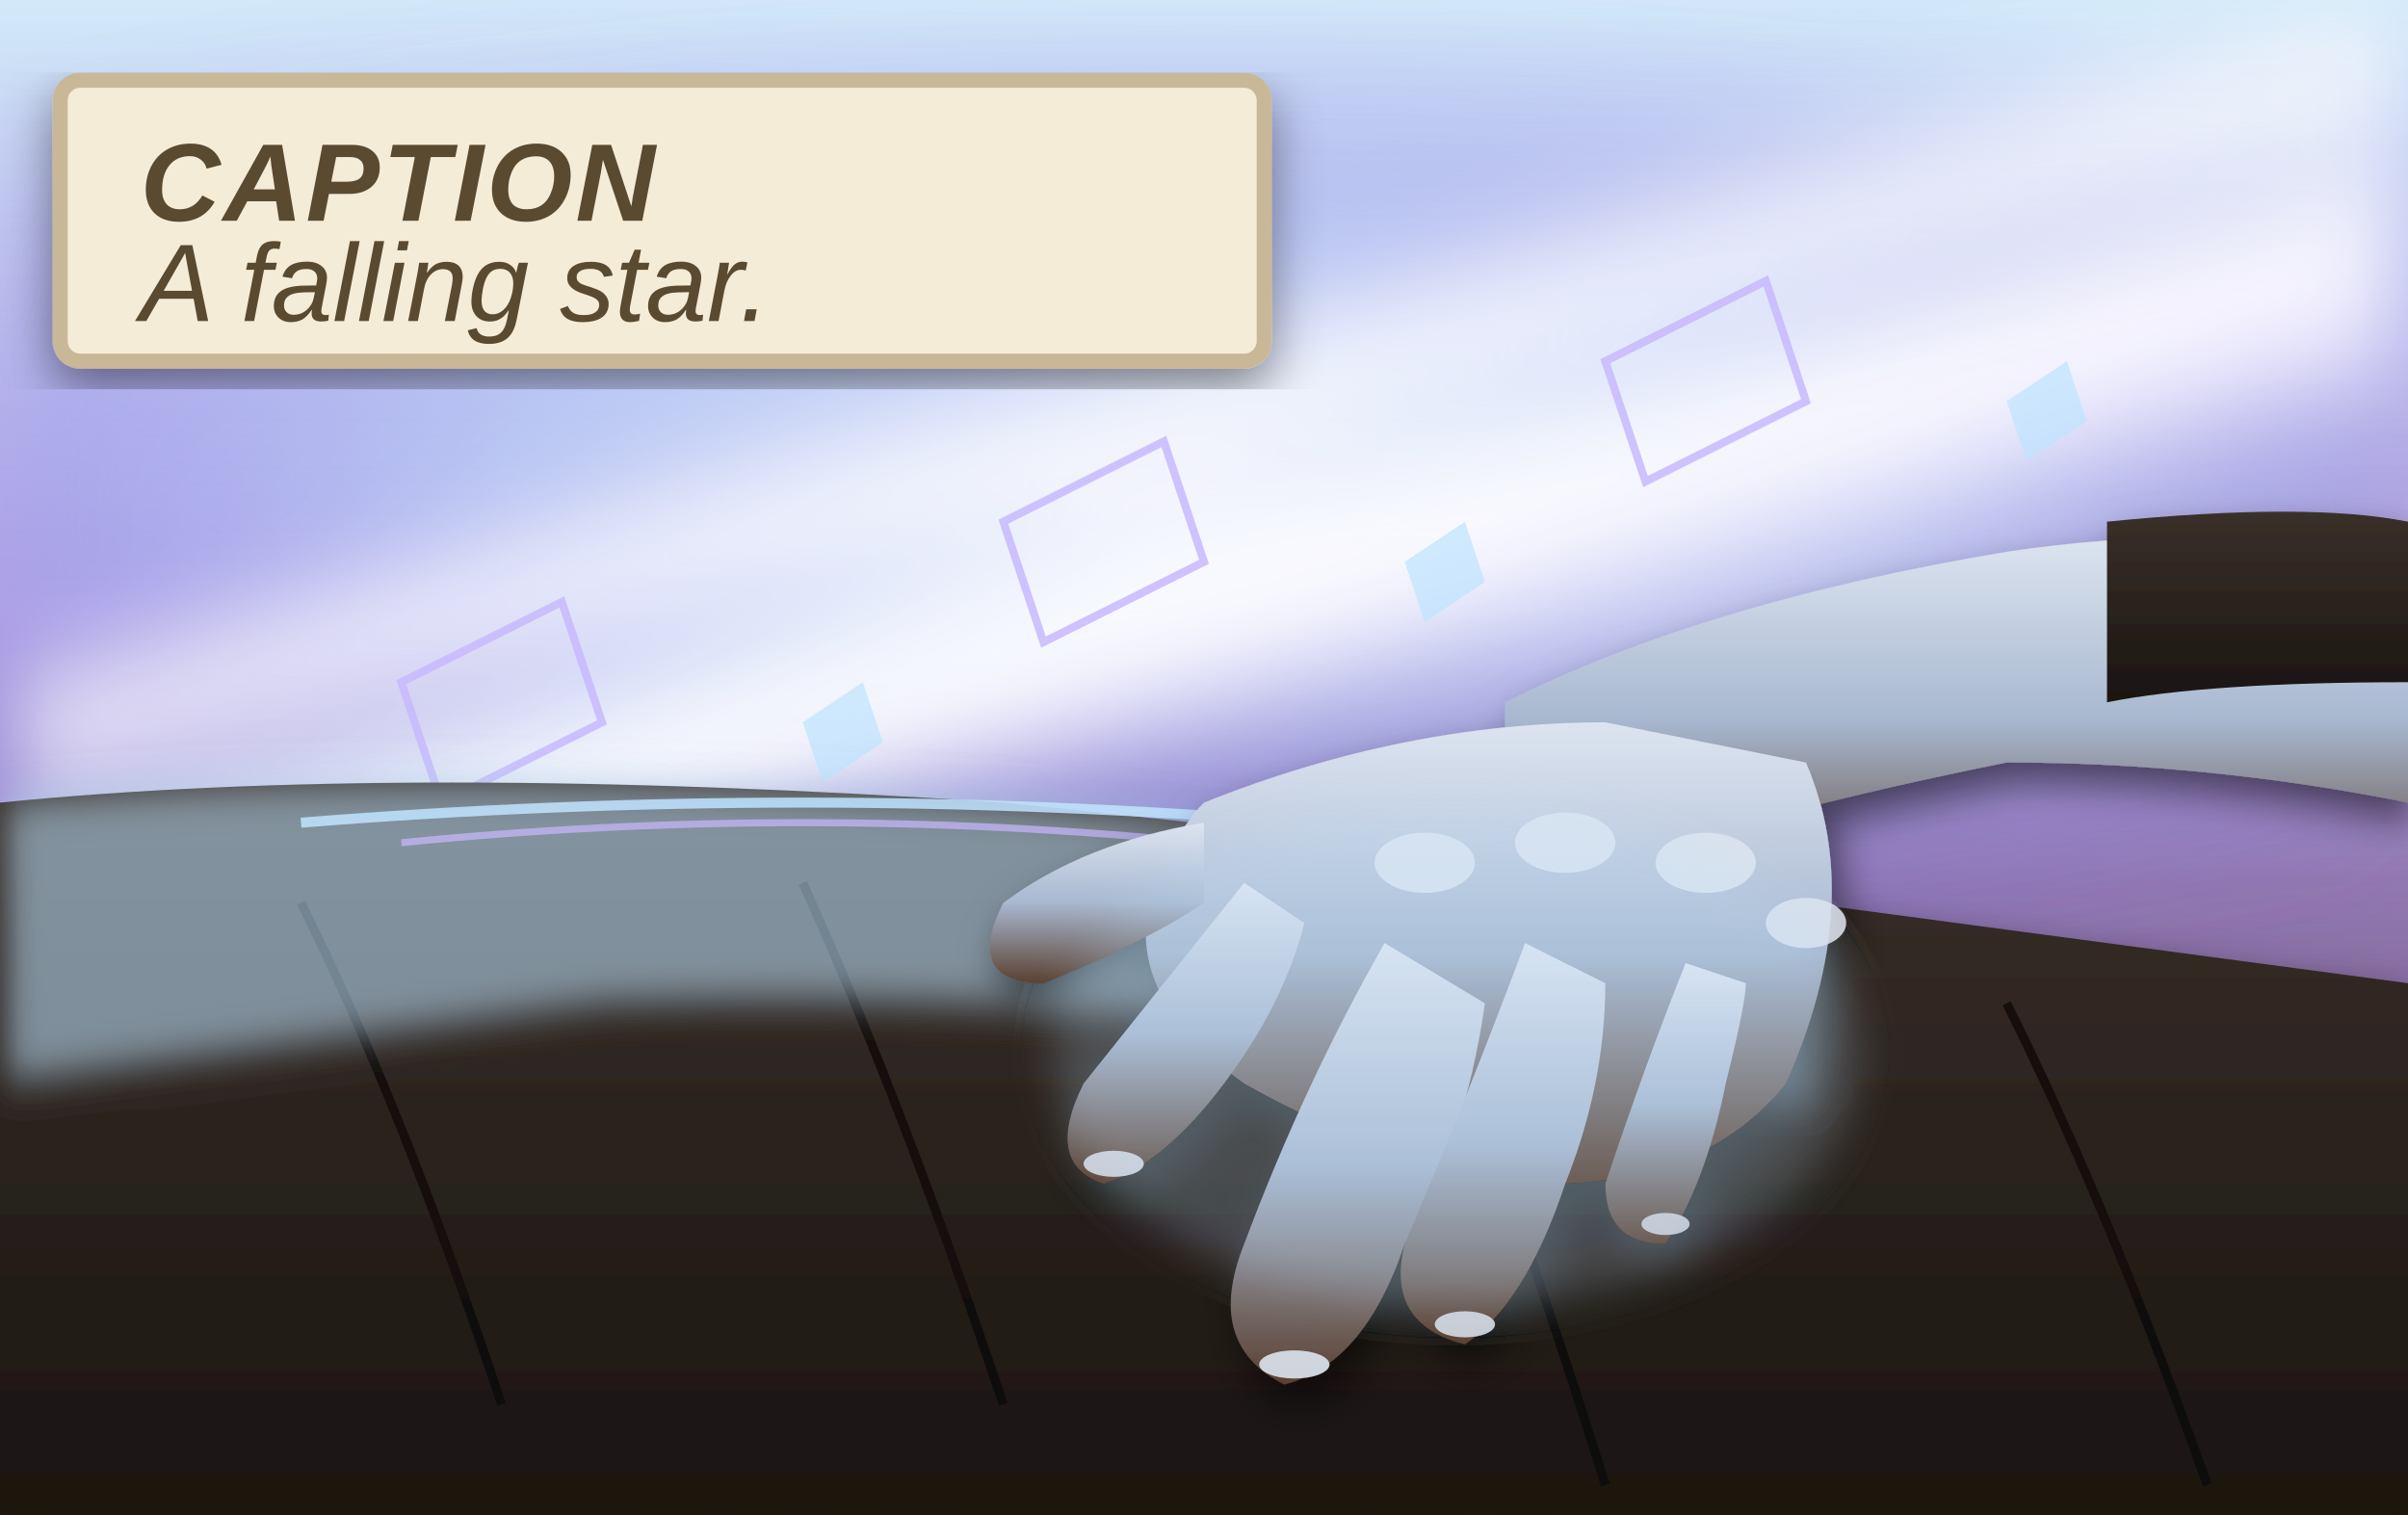
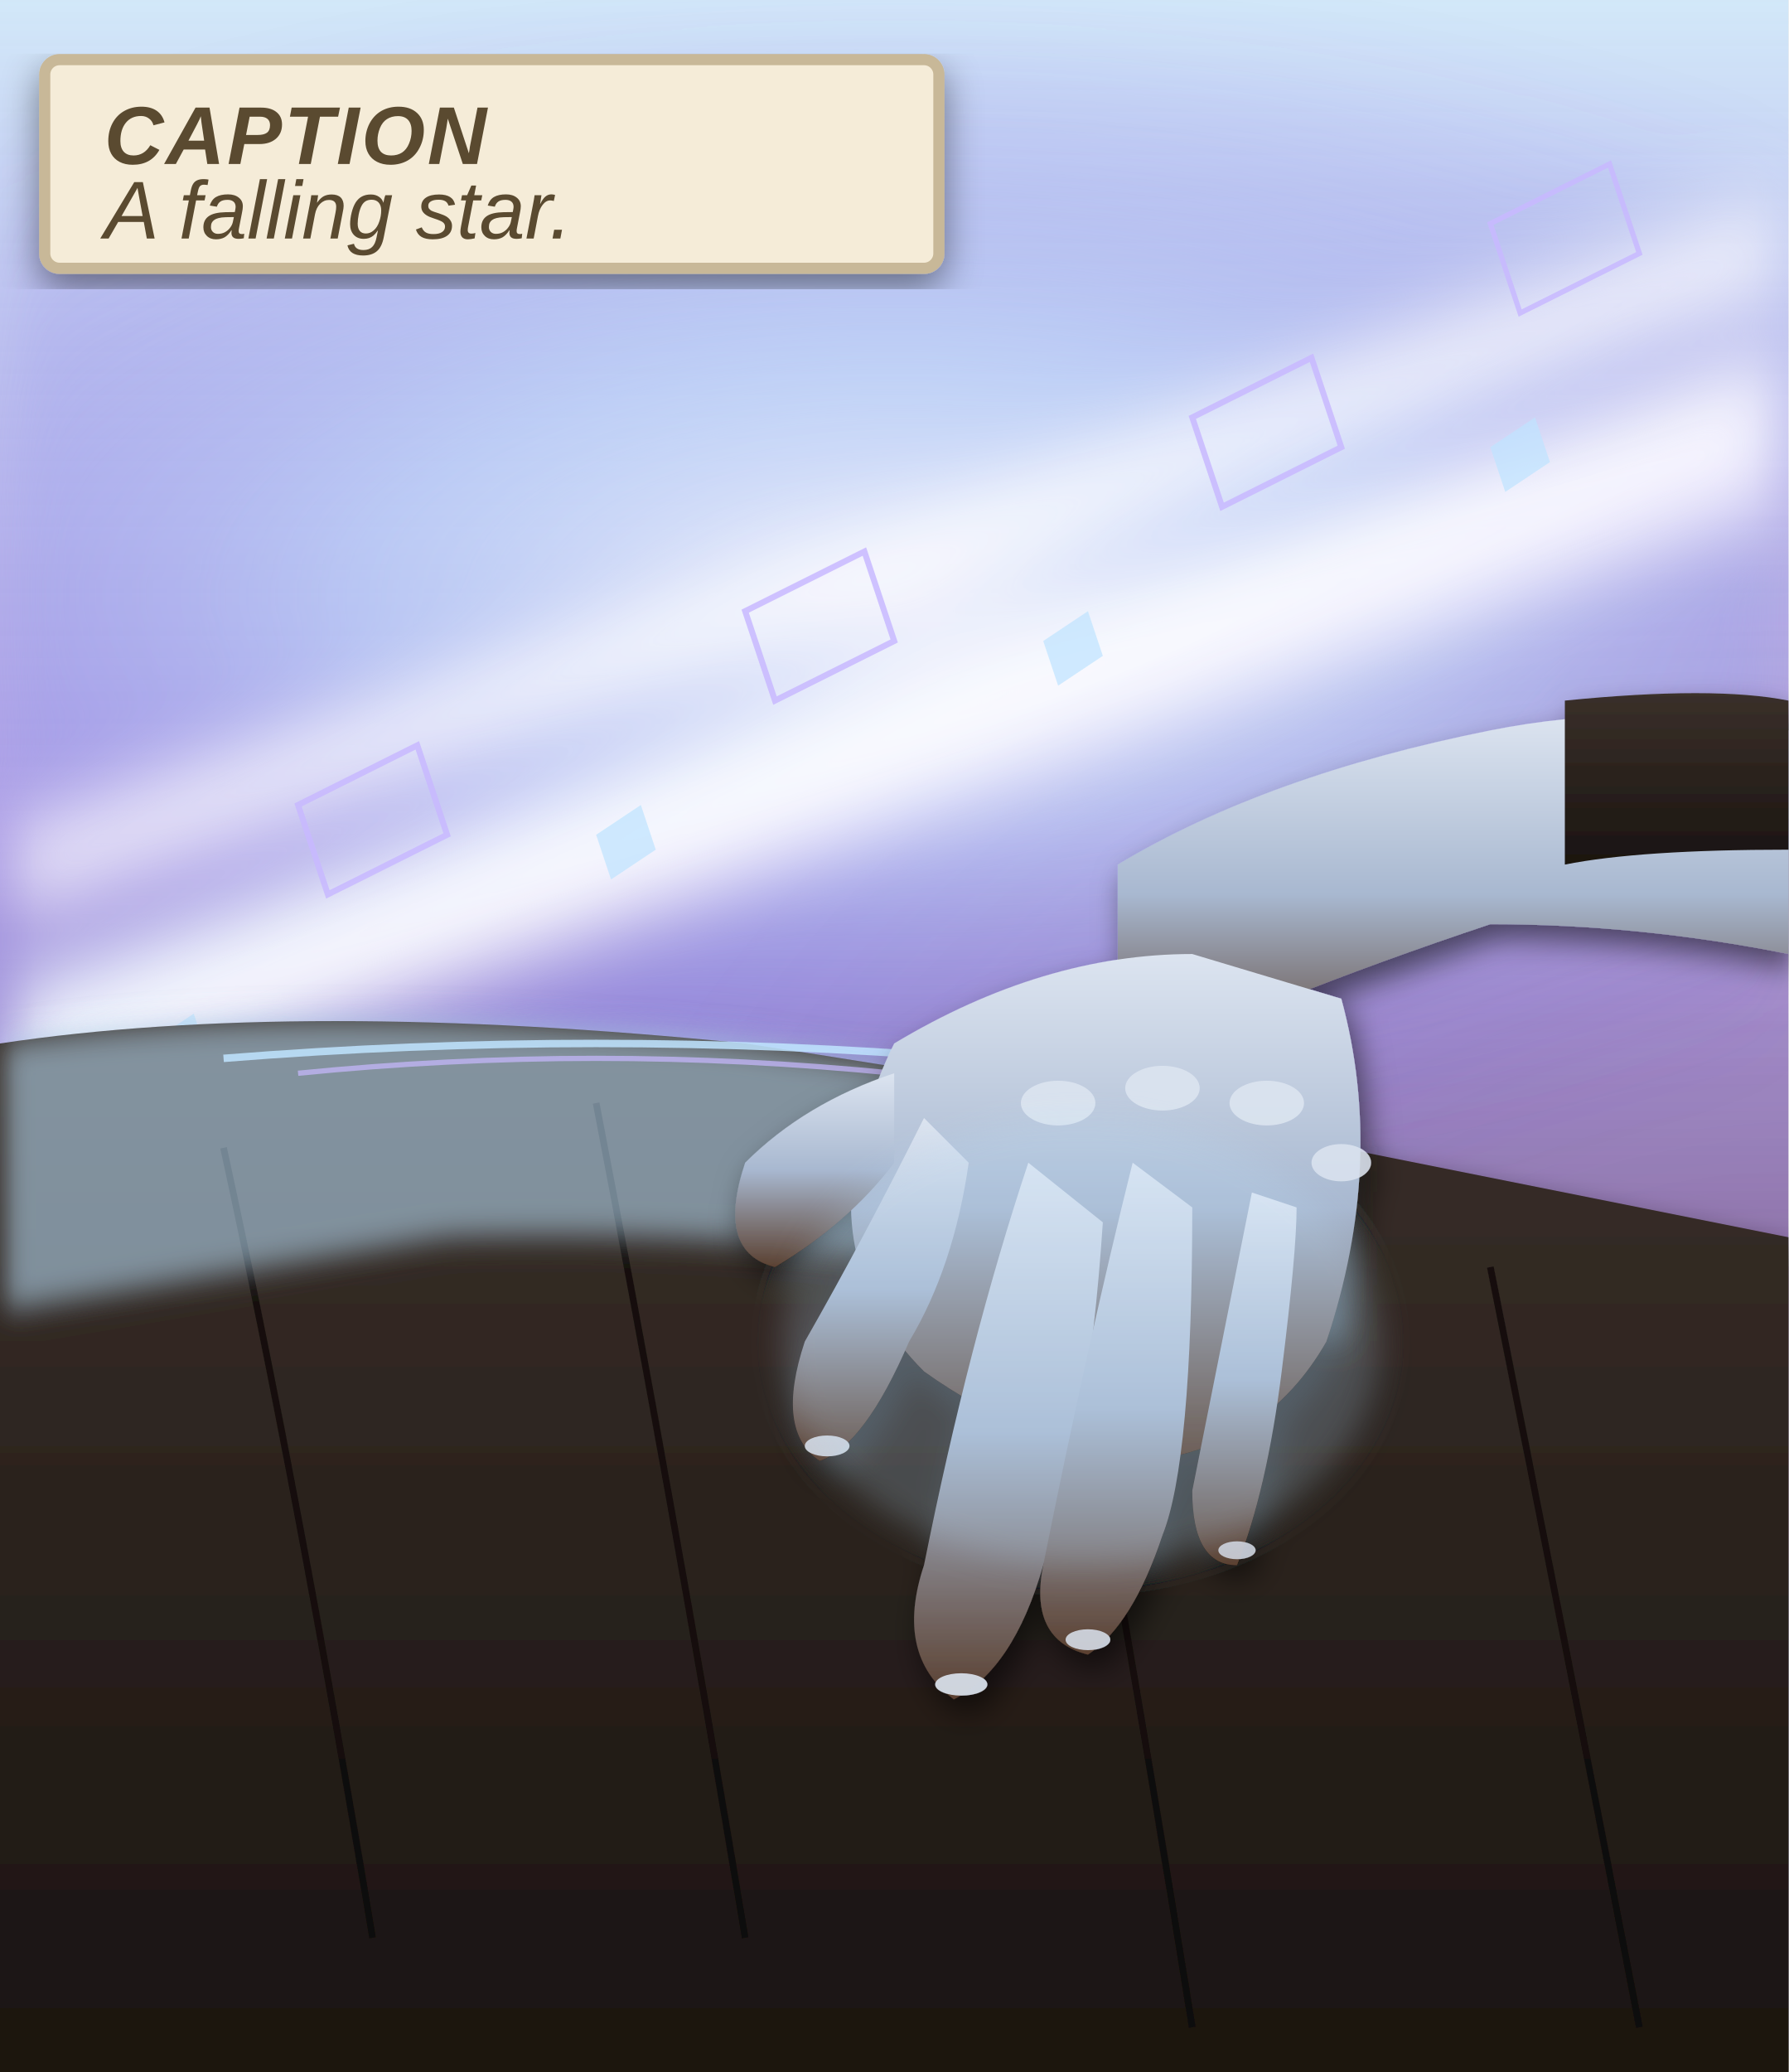
- <svg xmlns="http://www.w3.org/2000/svg" viewBox="0 0 240 151" width="240" height="151">
+ <svg xmlns="http://www.w3.org/2000/svg" viewBox="0 0 240 278" width="240" height="278">
  <defs>
    <linearGradient id="p5p4skyChaos" x1="0%" y1="0%" x2="0%" y2="100%">
      <stop offset="0%" stop-color="#bfe4ff" stop-opacity="0.6" />
      <stop offset="40%" stop-color="#5a3ad8" stop-opacity="0.45" />
      <stop offset="100%" stop-color="#1a0838" />
    </linearGradient>
    <linearGradient id="p5p4streak" x1="0%" y1="0%" x2="100%" y2="100%">
      <stop offset="0%" stop-color="#ffffff" stop-opacity="0" />
      <stop offset="20%" stop-color="#bfe4ff" stop-opacity="0.85" />
      <stop offset="50%" stop-color="#ffffff" stop-opacity="1" />
      <stop offset="80%" stop-color="#c8b8ff" stop-opacity="0.85" />
      <stop offset="100%" stop-color="#ffffff" stop-opacity="0" />
    </linearGradient>
    <radialGradient id="p5p4streakBloom" cx="50%" cy="50%">
      <stop offset="0%" stop-color="#ffffff" stop-opacity="0.85" />
      <stop offset="40%" stop-color="#bfe4ff" stop-opacity="0.45" />
      <stop offset="100%" stop-color="#5a3ad8" stop-opacity="0" />
    </radialGradient>
    <linearGradient id="p5p4shawl" x1="0%" y1="0%" x2="0%" y2="100%">
      <stop offset="0%" stop-color="#3a302a" />
      <stop offset="100%" stop-color="#1a1410" />
    </linearGradient>
    <linearGradient id="p5p4handCool" x1="0%" y1="0%" x2="0%" y2="100%">
      <stop offset="0%" stop-color="#dce4f0" />
      <stop offset="50%" stop-color="#a8b8d0" />
      <stop offset="100%" stop-color="#5a4030" />
    </linearGradient>
    <radialGradient id="p5p4warmResidue" cx="100%" cy="100%" r="80%">
      <stop offset="0%" stop-color="#f5a850" stop-opacity="0.4" />
      <stop offset="100%" stop-color="#c87830" stop-opacity="0" />
    </radialGradient>
    <filter id="p5p4bloom" x="-50%" y="-50%" width="200%" height="200%">
      <feGaussianBlur stdDeviation="2" />
    </filter>
    <filter id="p5p4strongBloom" x="-50%" y="-50%" width="200%" height="200%">
      <feGaussianBlur stdDeviation="5" />
    </filter>
    <filter id="p5p4dropShadow" x="-50%" y="-50%" width="200%" height="200%">
      <feDropShadow dx="1" dy="2" stdDeviation="2" flood-color="#000" flood-opacity="0.55" />
    </filter>
    <filter id="balloonShadow" x="-10%" y="-10%" width="120%" height="120%">
      <feDropShadow dx="0" dy="2" stdDeviation="2.5" flood-color="#000" flood-opacity="0.45" />
    </filter>
  </defs>
-   <rect width="240" height="151" fill="url(#p5p4skyChaos)" />
-   <rect width="240" height="151" fill="url(#p5p4warmResidue)" opacity="0.7" />
+   <rect width="240" height="278" fill="url(#p5p4skyChaos)" />
+   <rect width="240" height="278" fill="url(#p5p4warmResidue)" opacity="0.7" />
  <g id="p5p4-streak" filter="url(#p5p4strongBloom)">
-     <ellipse cx="120" cy="50" rx="180" ry="50" fill="url(#p5p4streakBloom)" />
-     <path d="M-20,90 L260,10 L260,30 L-20,110 Z" fill="url(#p5p4streak)" opacity="0.95" />
-     <path d="M-20,75 L260,-5 L260,5 L-20,85 Z" fill="#ffffff" opacity="0.85" />
+     <ellipse cx="120" cy="80" rx="180" ry="80" fill="url(#p5p4streakBloom)" />
+     <path d="M-20,140 L260,40 L260,60 L-20,160 Z" fill="url(#p5p4streak)" opacity="0.95" />
+     <path d="M-20,120 L260,20 L260,30 L-20,130 Z" fill="#ffffff" opacity="0.85" />
  </g>
  <g id="p5p4-streak-geometry" opacity="0.85">
-     <polygon points="40,68 56,60 60,72 44,80" fill="none" stroke="#c8b8ff" stroke-width="0.8" />
-     <polygon points="100,52 116,44 120,56 104,64" fill="none" stroke="#c8b8ff" stroke-width="0.8" />
-     <polygon points="160,36 176,28 180,40 164,48" fill="none" stroke="#c8b8ff" stroke-width="0.8" />
-     <polygon points="20,90 26,86 28,92 22,96" fill="#bfe4ff" opacity="0.85" />
-     <polygon points="80,72 86,68 88,74 82,78" fill="#bfe4ff" opacity="0.85" />
-     <polygon points="140,56 146,52 148,58 142,62" fill="#bfe4ff" opacity="0.85" />
-     <polygon points="200,40 206,36 208,42 202,46" fill="#bfe4ff" opacity="0.85" />
+     <polygon points="40,108 56,100 60,112 44,120" fill="none" stroke="#c8b8ff" stroke-width="0.8" />
+     <polygon points="100,82 116,74 120,86 104,94" fill="none" stroke="#c8b8ff" stroke-width="0.8" />
+     <polygon points="160,56 176,48 180,60 164,68" fill="none" stroke="#c8b8ff" stroke-width="0.8" />
+     <polygon points="200,30 216,22 220,34 204,42" fill="none" stroke="#c8b8ff" stroke-width="0.7" />
+     <polygon points="20,140 26,136 28,142 22,146" fill="#bfe4ff" opacity="0.85" />
+     <polygon points="80,112 86,108 88,114 82,118" fill="#bfe4ff" opacity="0.85" />
+     <polygon points="140,86 146,82 148,88 142,92" fill="#bfe4ff" opacity="0.85" />
+     <polygon points="200,60 206,56 208,62 202,66" fill="#bfe4ff" opacity="0.85" />
  </g>
  <g id="p5p4-shoulder" filter="url(#p5p4dropShadow)">
-     <path d="M0,80 Q40,76 100,80 Q140,84 180,90 L240,98 L240,151 L0,151 Z" fill="url(#p5p4shawl)" />
-     <path d="M30,90 Q40,110 50,140" fill="none" stroke="#0a0604" stroke-width="0.9" opacity="0.7" />
-     <path d="M80,88 Q90,110 100,140" fill="none" stroke="#0a0604" stroke-width="0.9" opacity="0.7" />
-     <path d="M140,92 Q150,116 160,148" fill="none" stroke="#0a0604" stroke-width="0.9" opacity="0.7" />
-     <path d="M200,100 Q210,120 220,148" fill="none" stroke="#0a0604" stroke-width="0.9" opacity="0.7" />
-     <path d="M0,80 Q40,76 100,80 Q140,84 180,90 L180,110 Q120,98 60,100 L0,108 Z" fill="#bfe4ff" opacity="0.55" filter="url(#p5p4bloom)" />
-     <path d="M30,82 Q80,78 130,82 Q160,86 178,90" fill="none" stroke="#bfe4ff" stroke-width="1" opacity="0.85" />
-     <path d="M40,84 Q80,80 120,84 Q150,88 170,92" fill="none" stroke="#c8b8ff" stroke-width="0.7" opacity="0.7" />
+     <path d="M0,140 Q40,134 100,140 Q140,146 180,154 L240,166 L240,278 L0,278 Z" fill="url(#p5p4shawl)" />
+     <path d="M30,154 Q40,200 50,260" fill="none" stroke="#0a0604" stroke-width="0.9" opacity="0.7" />
+     <path d="M80,148 Q90,200 100,260" fill="none" stroke="#0a0604" stroke-width="0.9" opacity="0.7" />
+     <path d="M140,156 Q150,210 160,272" fill="none" stroke="#0a0604" stroke-width="0.9" opacity="0.7" />
+     <path d="M200,170 Q210,220 220,272" fill="none" stroke="#0a0604" stroke-width="0.9" opacity="0.7" />
+     <path d="M0,140 Q40,134 100,140 Q140,146 180,154 L180,180 Q120,164 60,166 L0,176 Z" fill="#bfe4ff" opacity="0.55" filter="url(#p5p4bloom)" />
+     <path d="M30,142 Q80,138 130,142 Q160,146 178,150" fill="none" stroke="#bfe4ff" stroke-width="1" opacity="0.85" />
+     <path d="M40,144 Q80,140 120,144 Q150,148 170,152" fill="none" stroke="#c8b8ff" stroke-width="0.7" opacity="0.7" />
  </g>
  <g id="p5p4-hand" filter="url(#p5p4dropShadow)">
-     <path d="M150,70 Q170,60 200,55 Q220,52 240,55 L240,80 Q220,76 200,76 Q170,82 150,90 Z" fill="url(#p5p4handCool)" />
-     <path d="M210,52 Q230,50 240,52 L240,68 Q220,68 210,70 Z" fill="url(#p5p4shawl)" />
-     <path d="M120,80 Q140,72 160,72 L180,76 Q186,90 178,108 Q170,118 154,118 Q138,116 124,108 Q110,98 116,86 Q118,82 120,80 Z" fill="url(#p5p4handCool)" />
-     <ellipse cx="142" cy="86" rx="5" ry="3" fill="#dce4f0" opacity="0.9" />
-     <ellipse cx="156" cy="84" rx="5" ry="3" fill="#dce4f0" opacity="0.9" />
-     <ellipse cx="170" cy="86" rx="5" ry="3" fill="#dce4f0" opacity="0.9" />
-     <ellipse cx="180" cy="92" rx="4" ry="2.5" fill="#dce4f0" opacity="0.85" />
-     <path d="M124,88 Q116,98 108,108 Q104,116 110,118 Q116,116 122,108 Q128,100 130,92 Z" fill="url(#p5p4handCool)" />
-     <ellipse cx="111" cy="116" rx="3" ry="1.3" fill="#dce4f0" opacity="0.85" />
-     <path d="M138,94 Q130,108 124,124 Q120,134 128,138 Q136,136 140,124 Q146,114 148,100 Z" fill="url(#p5p4handCool)" />
-     <ellipse cx="129" cy="136" rx="3.5" ry="1.4" fill="#dce4f0" opacity="0.9" />
-     <path d="M152,94 Q146,110 140,124 Q138,132 146,134 Q152,130 156,118 Q160,108 160,98 Z" fill="url(#p5p4handCool)" />
-     <ellipse cx="146" cy="132" rx="3" ry="1.3" fill="#dce4f0" opacity="0.85" />
-     <path d="M168,96 Q164,106 160,118 Q160,124 166,124 Q170,118 172,108 Q174,100 174,98 Z" fill="url(#p5p4handCool)" />
-     <ellipse cx="166" cy="122" rx="2.4" ry="1.1" fill="#dce4f0" opacity="0.8" />
-     <path d="M120,82 Q108,84 100,90 Q96,98 104,98 Q114,94 120,90 Z" fill="url(#p5p4handCool)" />
-     <ellipse cx="145" cy="105" rx="40" ry="25" fill="#bfe4ff" opacity="0.18" filter="url(#p5p4bloom)" />
+     <path d="M150,116 Q170,104 200,98 Q220,94 240,98 L240,128 Q220,124 200,124 Q170,134 150,144 Z" fill="url(#p5p4handCool)" />
+     <path d="M210,94 Q230,92 240,94 L240,114 Q220,114 210,116 Z" fill="url(#p5p4shawl)" />
+     <path d="M120,140 Q140,128 160,128 L180,134 Q186,156 178,180 Q170,194 154,196 Q138,194 124,184 Q110,170 116,150 Q118,144 120,140 Z" fill="url(#p5p4handCool)" />
+     <ellipse cx="142" cy="148" rx="5" ry="3" fill="#dce4f0" opacity="0.9" />
+     <ellipse cx="156" cy="146" rx="5" ry="3" fill="#dce4f0" opacity="0.9" />
+     <ellipse cx="170" cy="148" rx="5" ry="3" fill="#dce4f0" opacity="0.9" />
+     <ellipse cx="180" cy="156" rx="4" ry="2.5" fill="#dce4f0" opacity="0.85" />
+     <path d="M124,150 Q116,166 108,180 Q104,192 110,196 Q116,194 122,180 Q128,170 130,156 Z" fill="url(#p5p4handCool)" />
+     <ellipse cx="111" cy="194" rx="3" ry="1.4" fill="#dce4f0" opacity="0.85" />
+     <path d="M138,156 Q130,180 124,210 Q120,222 128,228 Q136,224 140,210 Q146,194 148,164 Z" fill="url(#p5p4handCool)" />
+     <ellipse cx="129" cy="226" rx="3.5" ry="1.5" fill="#dce4f0" opacity="0.9" />
+     <path d="M152,156 Q146,180 140,210 Q138,220 146,222 Q152,218 156,206 Q160,196 160,162 Z" fill="url(#p5p4handCool)" />
+     <ellipse cx="146" cy="220" rx="3" ry="1.4" fill="#dce4f0" opacity="0.85" />
+     <path d="M168,160 Q164,180 160,200 Q160,210 166,210 Q170,200 172,184 Q174,168 174,162 Z" fill="url(#p5p4handCool)" />
+     <ellipse cx="166" cy="208" rx="2.5" ry="1.2" fill="#dce4f0" opacity="0.8" />
+     <path d="M120,144 Q108,148 100,156 Q96,168 104,170 Q114,164 120,156 Z" fill="url(#p5p4handCool)" />
+     <ellipse cx="145" cy="180" rx="40" ry="30" fill="#bfe4ff" opacity="0.18" filter="url(#p5p4bloom)" />
  </g>
  <g id="p5p4-caption">
    <rect x="6" y="8" width="120" height="28" rx="2" fill="#f5ecd8" stroke="#c8b898" stroke-width="1.5" filter="url(#balloonShadow)" />
    <text x="14" y="22" font-family="Helvetica Neue, Arial, sans-serif" font-size="11" font-weight="700" font-style="italic" fill="#5a4a30" letter-spacing="0.3">CAPTION</text>
    <text x="14" y="32" font-family="Helvetica Neue, Arial, sans-serif" font-size="11" font-style="italic" fill="#5a4a30">A falling star.</text>
  </g>
</svg>
